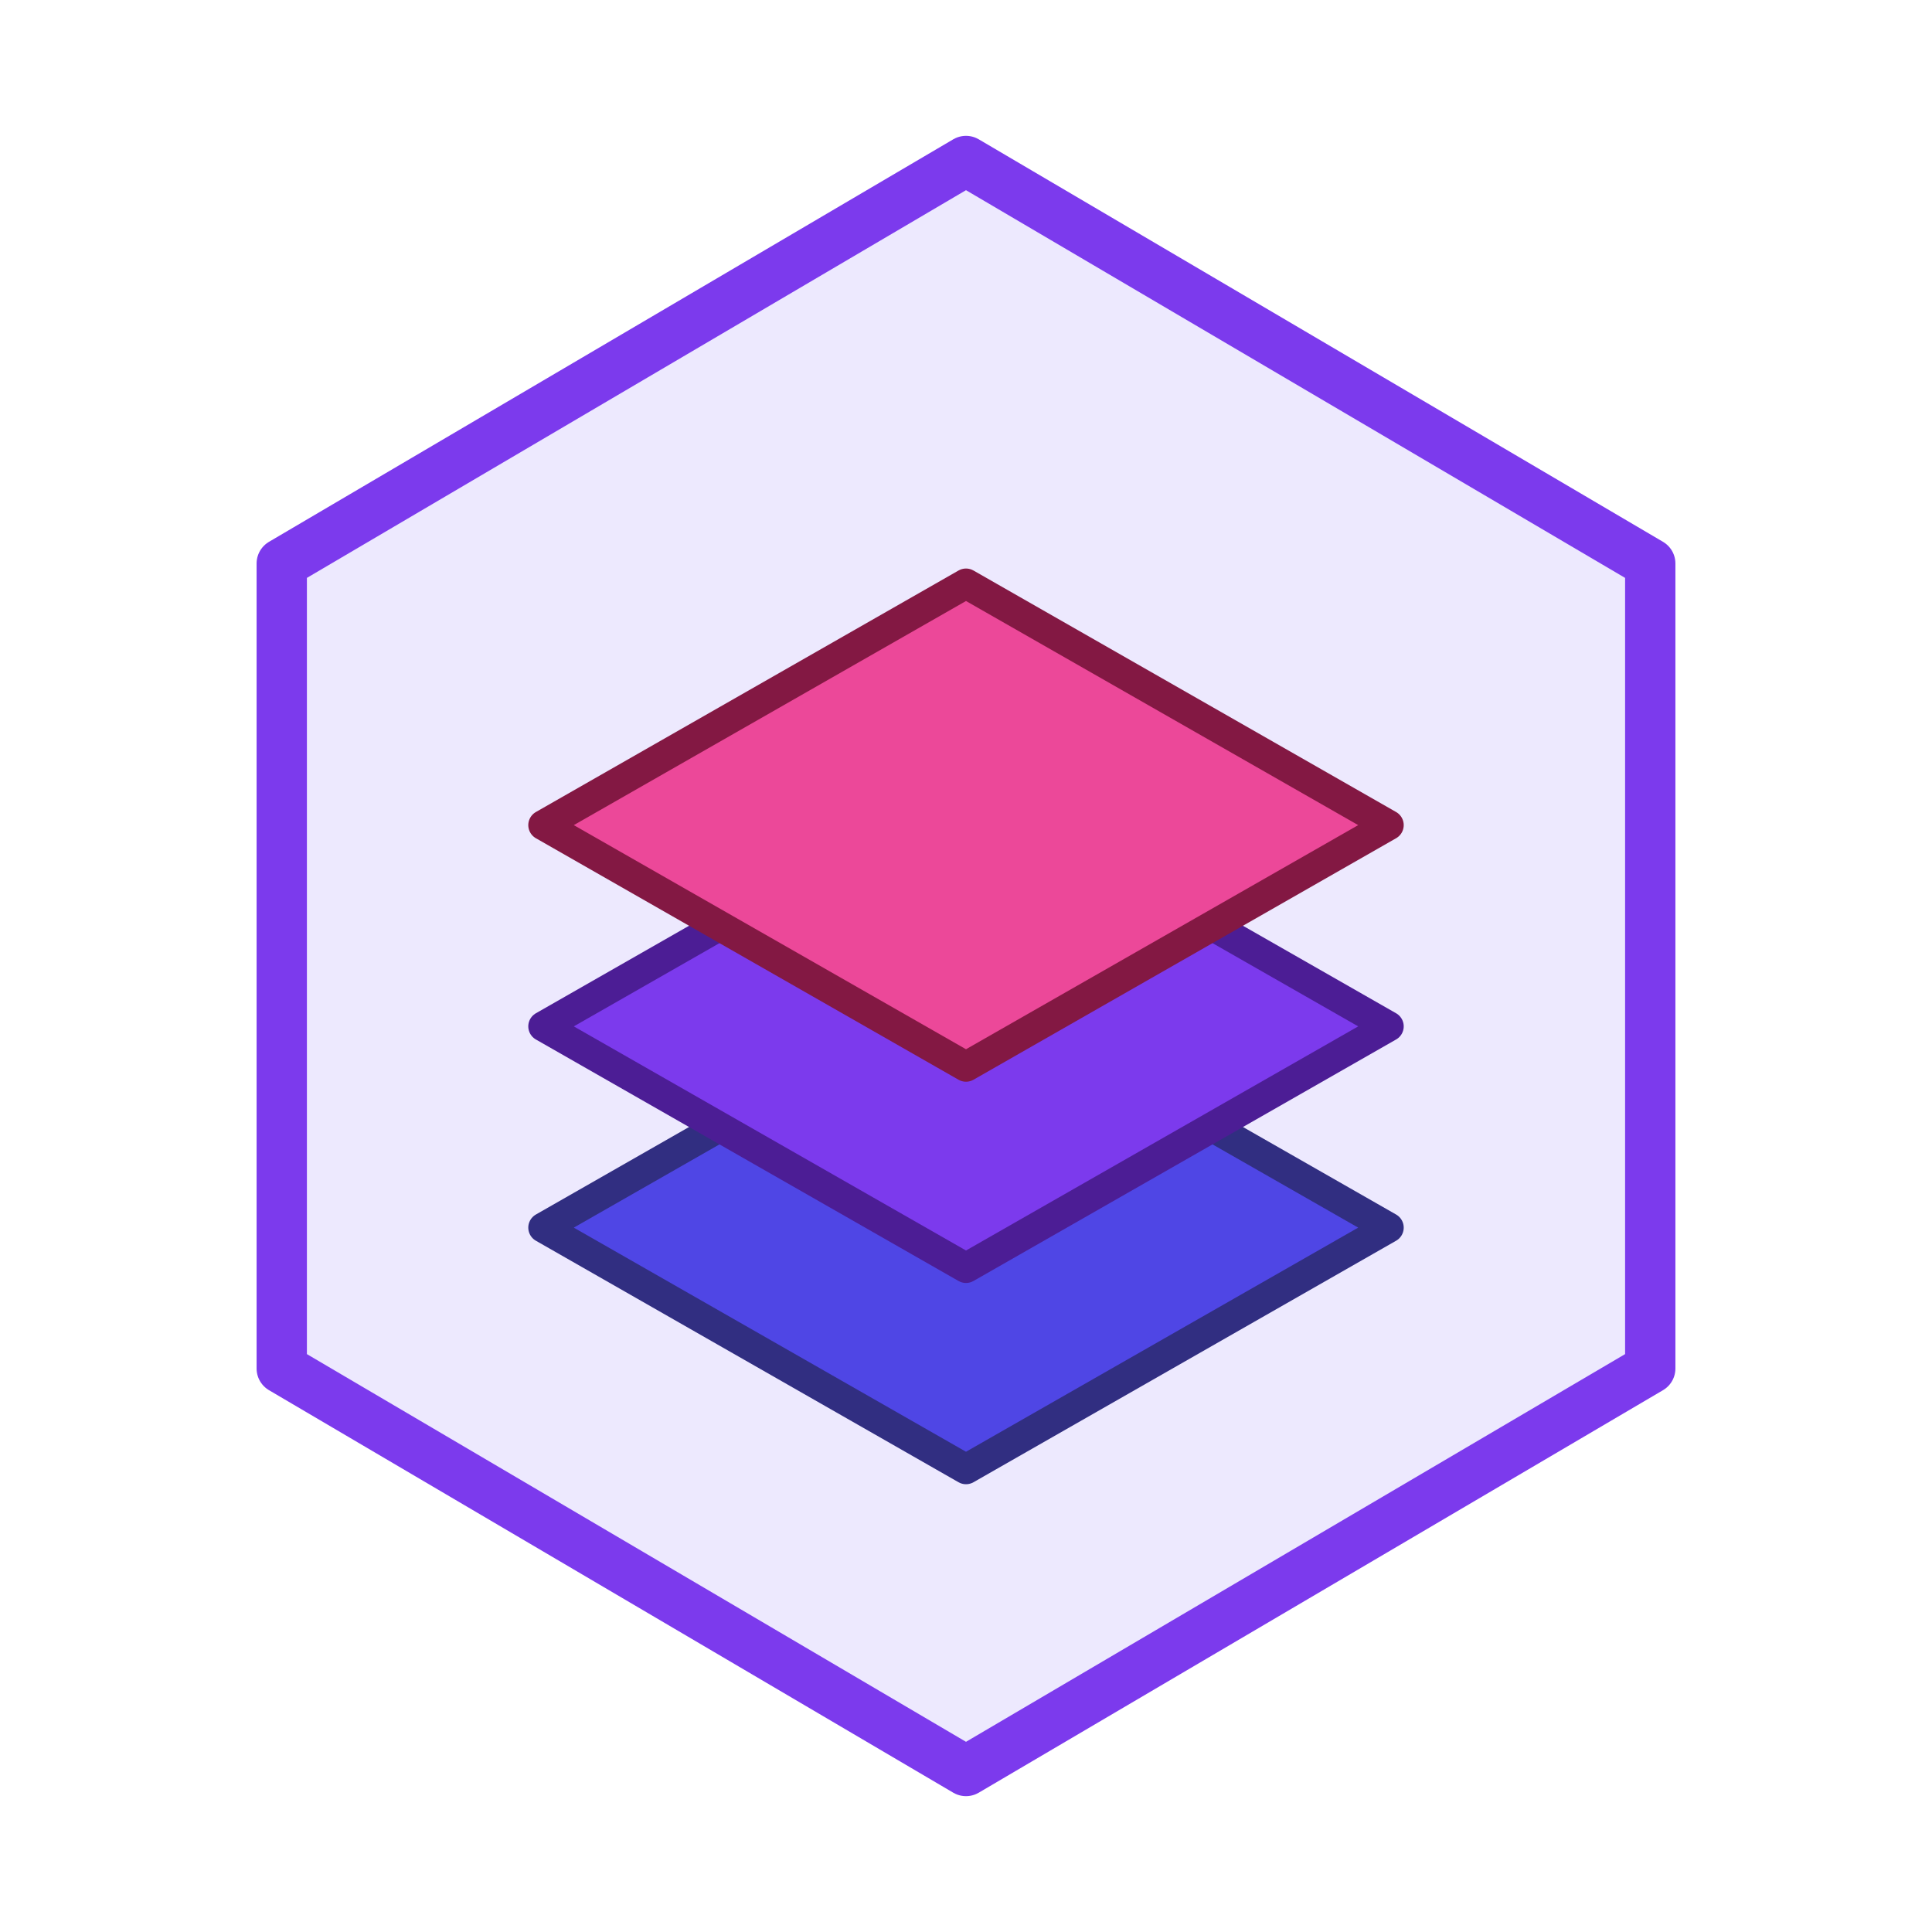
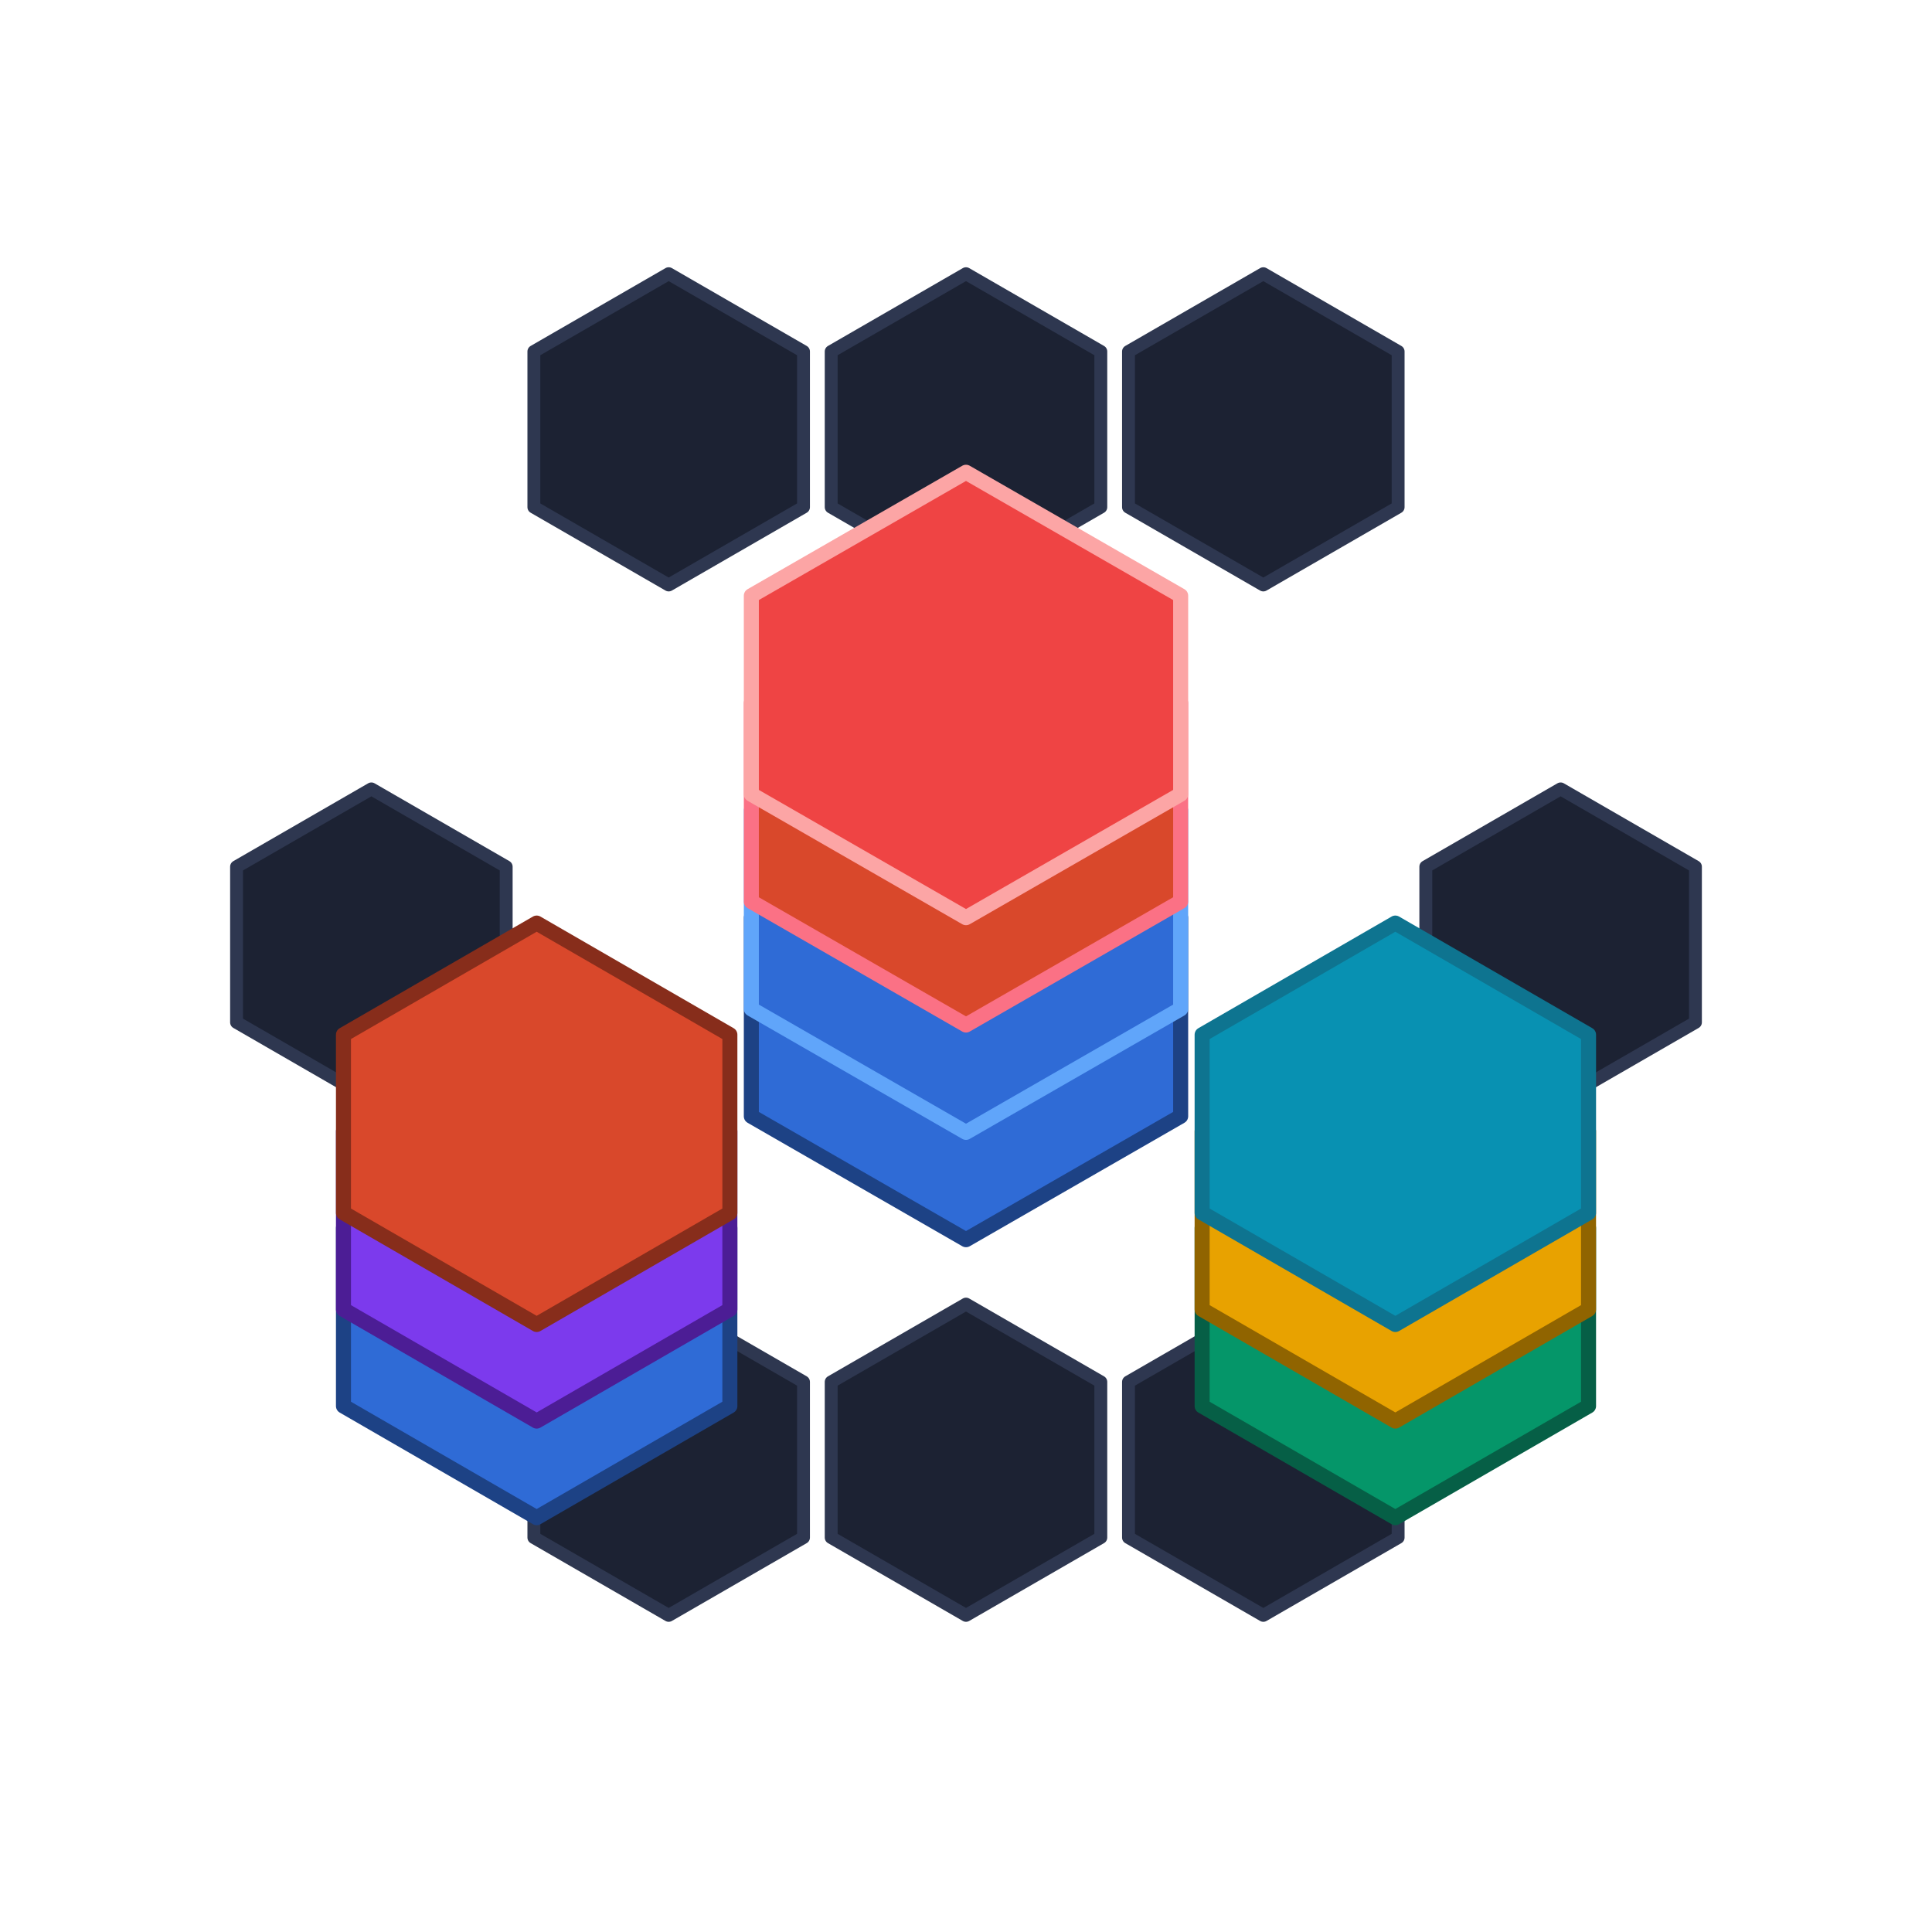
- <svg xmlns="http://www.w3.org/2000/svg" width="96" height="96" viewBox="0 0 96 96" aria-hidden="true" focusable="false">
-   <polygon points="48,8 82,28 82,68 48,88 14,68 14,28" fill="#EDE9FE" stroke="#7C3AED" stroke-width="2.5" stroke-linejoin="round" />
-   <polygon points="48,49 69,61 48,73 27,61" fill="#4F46E5" stroke="#312E81" stroke-width="1.5" stroke-linejoin="round" />
-   <polygon points="48,39 69,51 48,63 27,51" fill="#7C3AED" stroke="#4C1D95" stroke-width="1.5" stroke-linejoin="round" />
-   <polygon points="48,29 69,41 48,53 27,41" fill="#EC4899" stroke="#831843" stroke-width="1.5" stroke-linejoin="round" />
+ <svg xmlns="http://www.w3.org/2000/svg" width="180" height="180" viewBox="0 0 180 180" fill="none">
+   <g fill="#1C2233" stroke="#2E3750" stroke-width="1.2" stroke-linejoin="round">
+     <polygon points="62.3,25.5 74.86,32.75 74.86,47.25 62.3,54.5 49.74,47.25 49.74,32.75" />
+     <polygon points="90,25.5 102.56,32.75 102.56,47.25 90,54.5 77.44,47.25 77.44,32.75" />
+     <polygon points="117.7,25.5 130.26,32.75 130.26,47.25 117.7,54.5 105.14,47.25 105.14,32.75" />
+     <polygon points="34.6,73.5 47.16,80.75 47.16,95.25 34.6,102.5 22.04,95.25 22.04,80.75" />
+     <polygon points="145.4,73.5 157.96,80.75 157.96,95.25 145.4,102.5 132.84,95.25 132.84,80.75" />
+     <polygon points="62.3,121.5 74.86,128.75 74.86,143.25 62.3,150.5 49.74,143.25 49.74,128.75" />
+     <polygon points="90,121.5 102.56,128.75 102.56,143.25 90,150.5 77.44,143.25 77.44,128.75" />
+     <polygon points="117.7,121.5 130.26,128.75 130.26,143.25 117.7,150.5 105.14,143.25 105.14,128.75" />
+   </g>
+   <g stroke-linejoin="round" stroke-width="1.4">
+     <polygon points="50,104 68,114.4 68,131 50,141.4 32,131 32,114.4" fill="#2F6BD6" stroke="#1D4285" />
+     <polygon points="50,95 68,105.4 68,122 50,132.4 32,122 32,105.4" fill="#7C3AED" stroke="#4C1D95" />
+     <polygon points="50,86 68,96.4 68,113 50,123.4 32,113 32,96.4" fill="#D9482B" stroke="#872D1B" />
+     <polygon points="130,104 148,114.4 148,131 130,141.4 112,131 112,114.4" fill="#059669" stroke="#065F46" />
+     <polygon points="130,95 148,105.4 148,122 130,132.4 112,122 112,105.4" fill="#E8A200" stroke="#906400" />
+     <polygon points="130,86 148,96.4 148,113 130,123.4 112,113 112,96.4" fill="#0891B2" stroke="#0E7490" />
+     <polygon points="90,74 110,85.5 110,104 90,115.5 70,104 70,85.5" fill="#2F6BD6" stroke="#1D4285" />
+     <polygon points="90,64 110,75.5 110,94 90,105.5 70,94 70,75.5" fill="#2F6BD6" stroke="#60A5FA" />
+     <polygon points="90,54 110,65.5 110,84 90,95.5 70,84 70,65.5" fill="#D9482B" stroke="#FB7185" />
+     <polygon points="90,44 110,55.5 110,74 90,85.5 70,74 70,55.5" fill="#EF4444" stroke="#FCA5A5" />
+   </g>
</svg>
